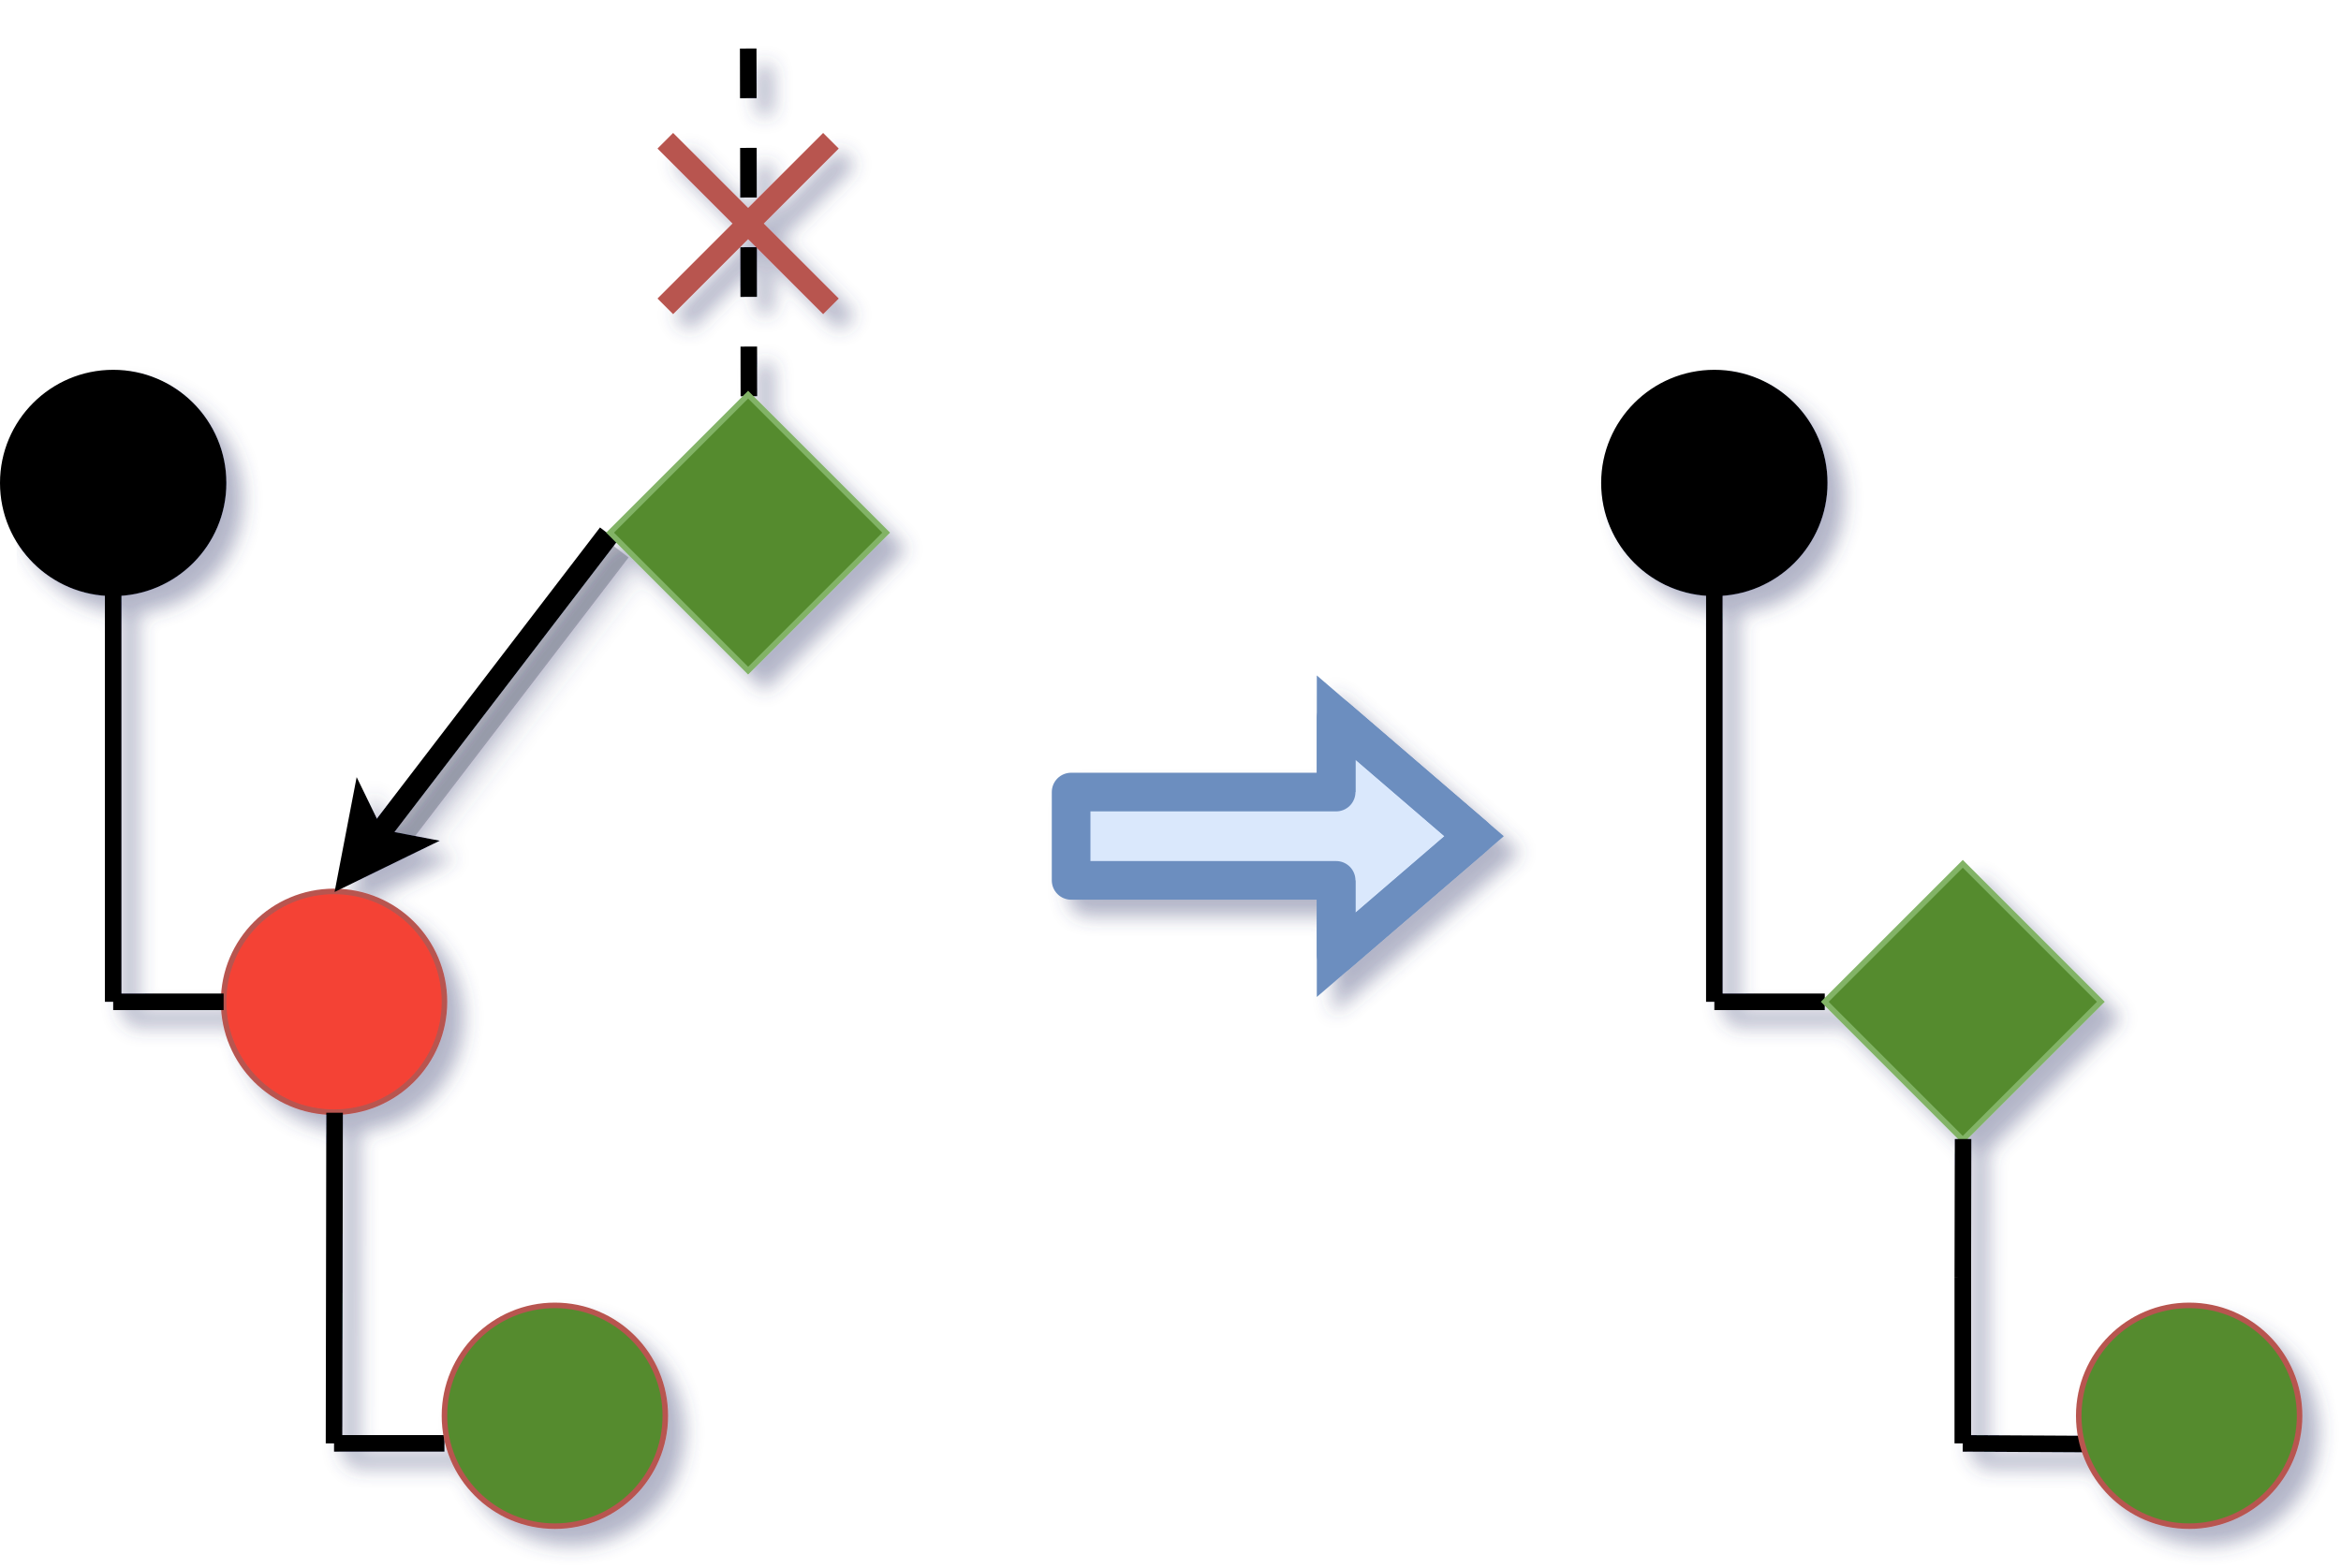
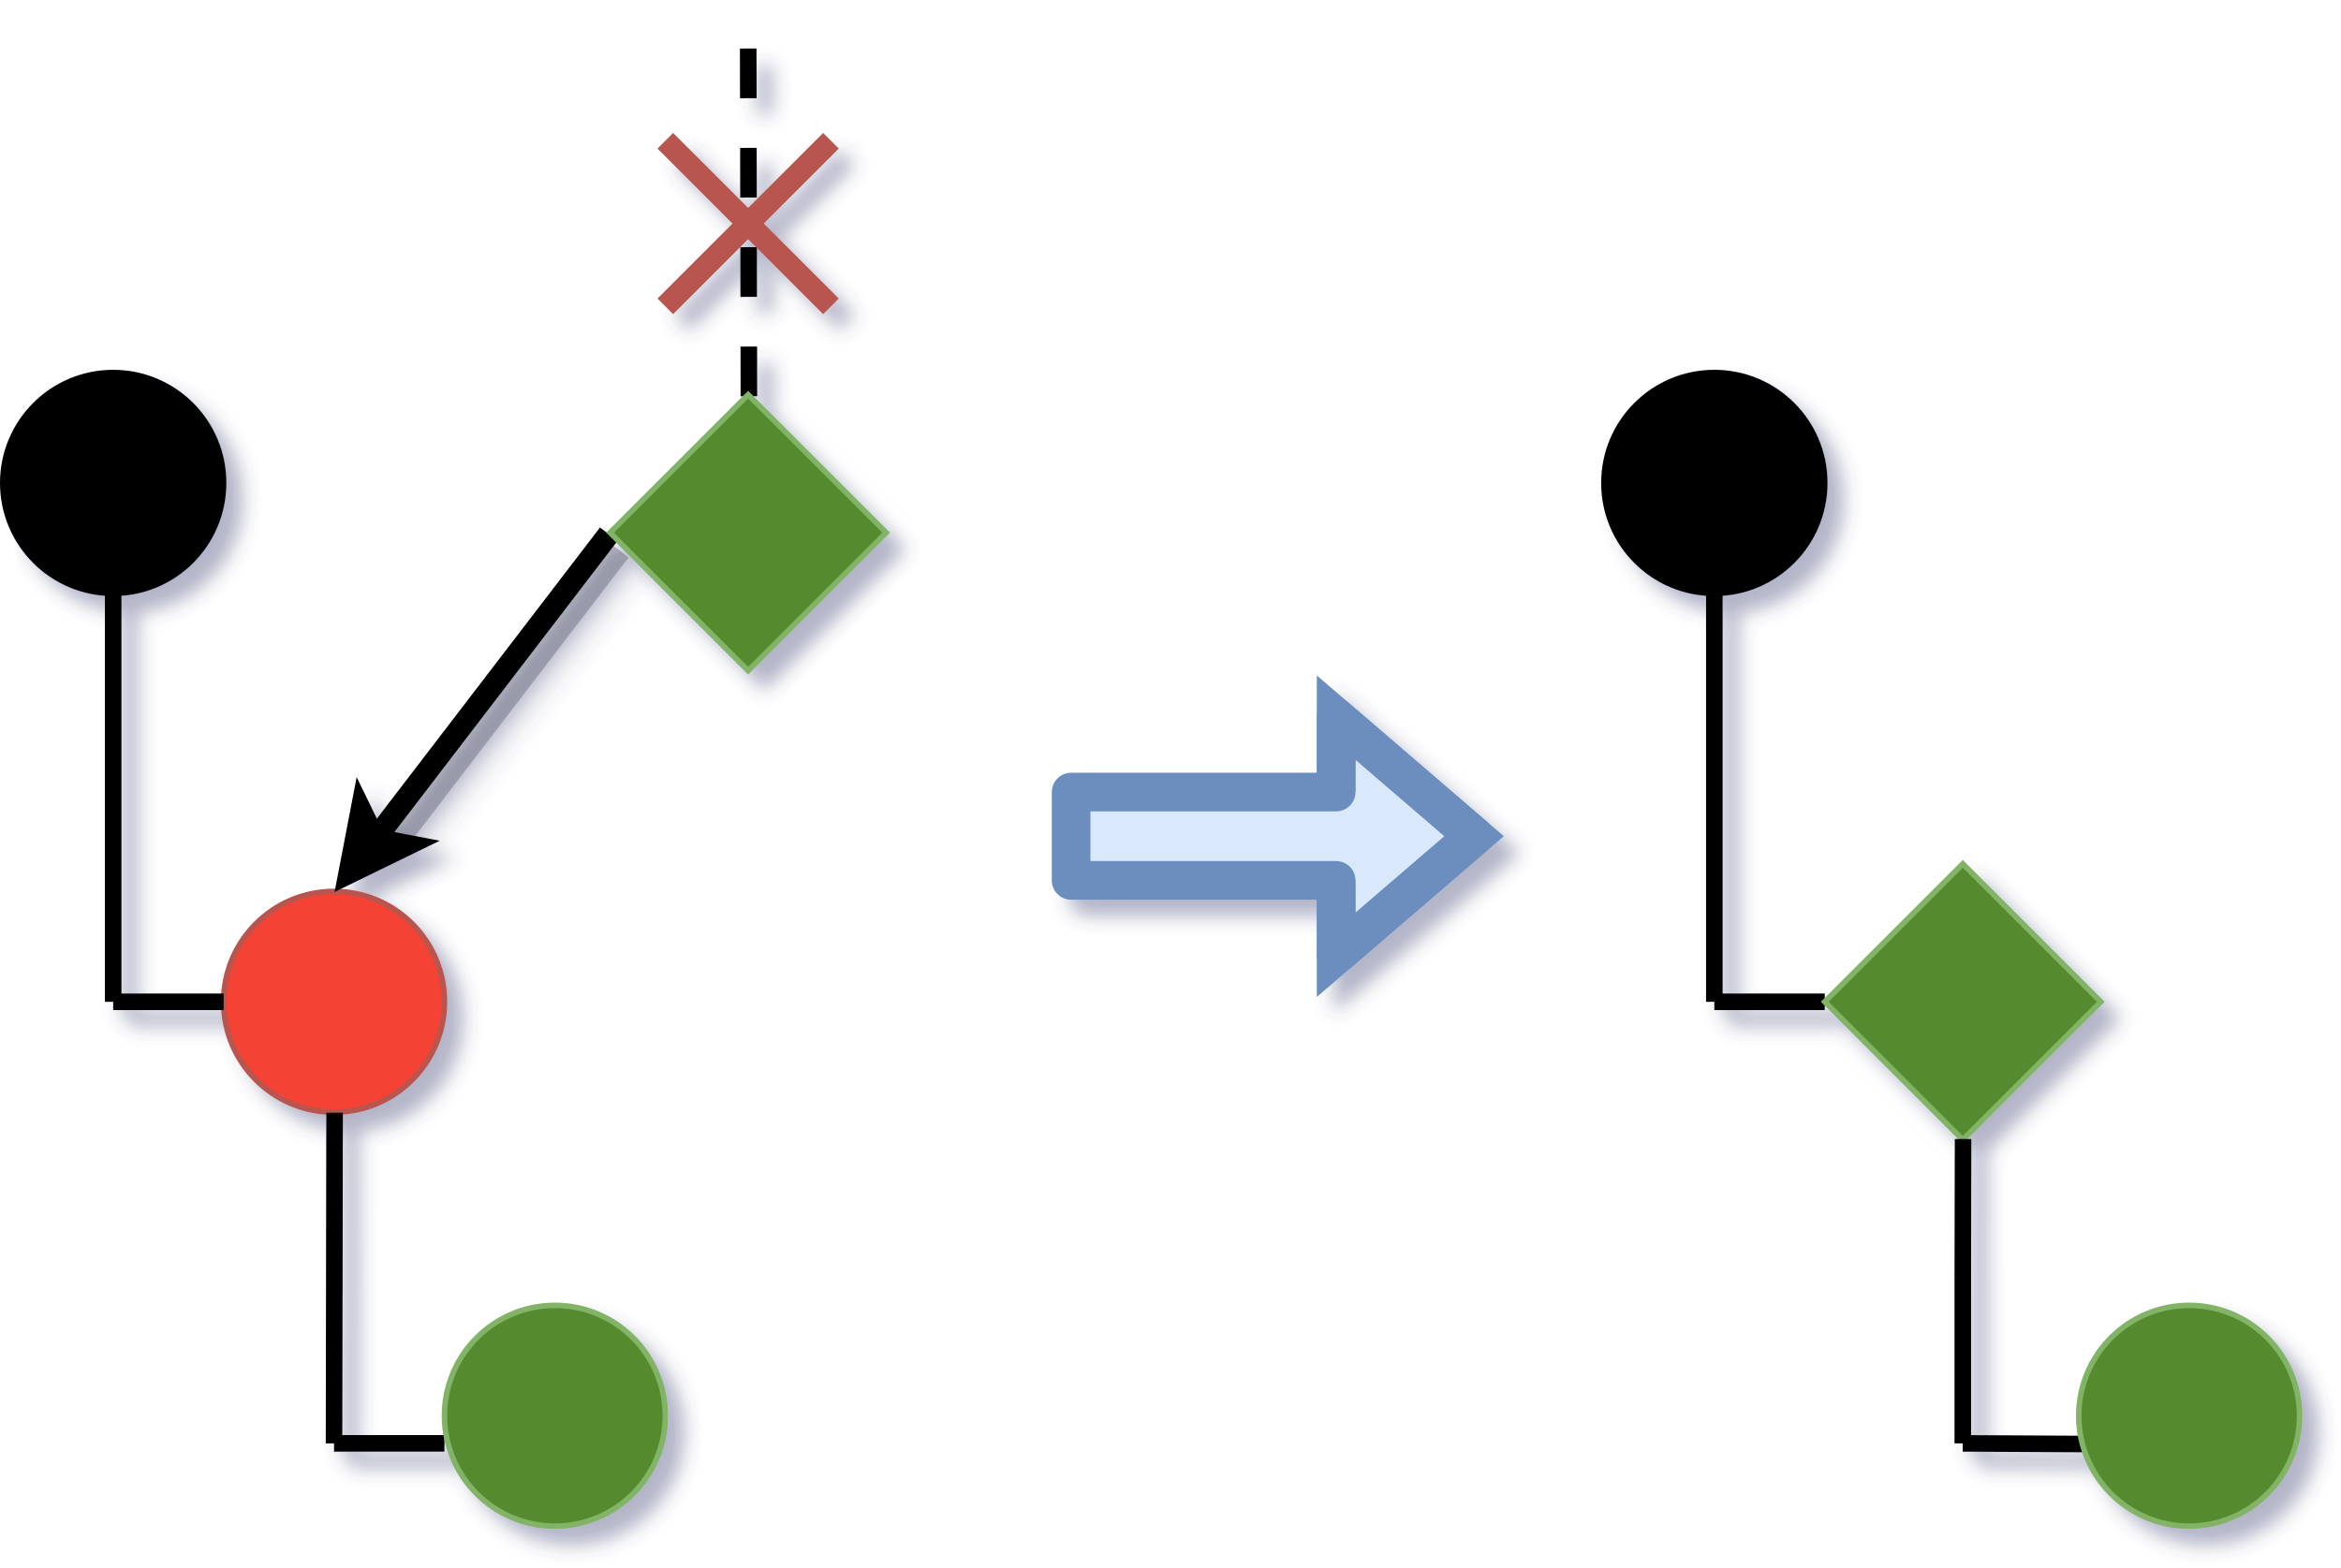
<svg xmlns="http://www.w3.org/2000/svg" width="424" height="284" version="1.1" content="&lt;mxfile userAgent=&quot;Mozilla/5.0 (Windows NT 10.0; Win64; x64) AppleWebKit/537.36 (KHTML, like Gecko) Chrome/64.0.328.140 Safari/537.36&quot; version=&quot;8.1.8&quot; editor=&quot;www.draw.io&quot; type=&quot;device&quot;&gt;&lt;diagram&gt;7VrBcpswEP0aXz0ICZCPdZq2h3amMzm0PcogDA1GHpBju19fAZJBggSCsSeexAcGrWAR7+2udhfP4N3m8DUj2+gHC2gys63gMIOfZ7a9wFAcC8GxErhACtZZHFQiUAse4n9UCi0p3cUBzbULOWMJj7e60GdpSn2uyUiWsb1+WcgS/albsqYtwYNPkrb0VxzwqJJi26vl32i8jtSTgbuoZlbEf1xnbJfK581sGJa/anpDlC75onlEArZviOD9DN5ljPHqbHO4o0kBrYKtuu/LM7OndWc05UNusKsbnkiyo2rF5br4UWEhbhCwi8FyH8WcPmyJX8zsBfFCFvFNIkZAnJJ8W3ERxgcq9C/DOEnuWMKyUhEMEYLQFfKcZ+yRNmZW2EGOJWbkamjG6eHZNwInnIT5UbahPDuKS+QNnkRWWR6S433NoxJFDQqVjEjLWZ8U1+iJEwlgN5jwimBa5W8ayKAOmYPcq0GGBkCWBp8KlxajlKVUh6kyJeWj8IQHDVoO3otG43WdjtdVsowmhMdPuvouDOQTfrJYPPgEtmPYp2ugmLNd5lN5U9NzDT2mnZt6OMnWlLf0lIScXnoQR84HRyM5MvQ4+GIcuWdyRA8x/y3OrbkjR39ey14FiratvBlCAZiI0YWuxzNj4HSMemcy+tZ9zKTEs9A4SnoVTccJfneRsM/eR5N0OcdZjCEpIHlUpFklTb1x0bpJLoHrzAGysePJo745Oda8MYfskUS7jqYWXW7PUyY12h3N+gT71PdfrE900tEtkG7mIHBsmMWGosuFWQA+iO0n1uRjNLGmhVyQWPtVxPoJyfPYNyJyKh7XCMnFUMXkU7Ruxurysja/p87LC8mSltLK6r5C442muVAPvqLgmDdD+mKchRiWhi+3d4ObbaHYhhNdsYcC3l8TBSId7tH1HHR7FE1o2++vjzIdTYaiC3ZSwJBWym21xFvFlzLFawSnAX0MsRVvi9MwoQdp/su+NMAAMiAUh50pnutjugrFjM82hZKO4s27AVeyjQ3GhWNdyepR9IwrCTbIsXHZtrggf2HBZhMVal+ixEmlcbSf4rZbCvYe5JBlPGJrlpLkvpYuyy9zZZ1vGRbRVfMbFX+deZp5p5ZL/qWcH+UnTbLjTIjqxXxnbNsZzlHbpl0UhgEZlp2CjuxUyQbY8GDjHOz2A7owWcQ2q13eH0UNXBwHL+2wy9exvYKuO1FGZ2YGsB00X/L3c9BTvj6+na9MFWim2lEK3UQagfWyxgNjYx925hbyXLBQR51ijJrlEjQWOl2OYZ/b4Ghz+ExwKhm/OX7HdpkR6Oxh1mq7+p+j971zDMCe3ADeDcm90WBCPx3QjnjbuxgwCyfF5jV2sSF9iduqpJDlGrZ3sUpKDOu/gVW2W//VDt7/Bw==&lt;/diagram&gt;&lt;/mxfile&gt;">
  <defs>
    <filter id="dropShadow">
      <feGaussianBlur in="SourceAlpha" stdDeviation="1.7" result="blur" />
      <feOffset in="blur" dx="3" dy="3" result="offsetBlur" />
      <feFlood flood-color="#3D4574" flood-opacity="0.4" result="offsetColor" />
      <feComposite in="offsetColor" in2="offsetBlur" operator="in" result="offsetBlur" />
      <feBlend in="SourceGraphic" in2="offsetBlur" />
    </filter>
  </defs>
  <g transform="translate(0.5,0.5)" filter="url(#dropShadow)">
    <ellipse cx="60" cy="181" rx="20" ry="20" fill="#f44336" stroke="#b85450" pointer-events="none" />
    <ellipse cx="20" cy="87" rx="20" ry="20" fill="#000000" stroke="#000000" pointer-events="none" />
    <path d="M 20 181 L 40 181" fill="none" stroke="#000000" stroke-width="3" stroke-miterlimit="10" pointer-events="none" />
    <path d="M 20 181 L 20 101" fill="none" stroke="#000000" stroke-width="3" stroke-miterlimit="10" pointer-events="none" />
    <path d="M 60.1 201.1 L 60 261" fill="none" stroke="#000000" stroke-width="3" stroke-miterlimit="10" pointer-events="none" />
    <path d="M 80 225 L 80 225" fill="none" stroke="#000000" stroke-miterlimit="10" pointer-events="none" />
    <path d="M 60 261 L 80 261" fill="none" stroke="#000000" stroke-width="3" stroke-miterlimit="10" pointer-events="none" />
    <path d="M 135.14 71.29 L 135 1" fill="none" stroke="#000000" stroke-width="3" stroke-miterlimit="10" stroke-dasharray="9 9" pointer-events="none" />
    <path d="M 120 55 L 150 25" fill="none" stroke="#b85450" stroke-width="4" stroke-miterlimit="10" pointer-events="none" />
    <path d="M 150 55 L 120 25" fill="none" stroke="#b85450" stroke-width="4" stroke-miterlimit="10" pointer-events="none" />
    <path d="M 109.76 96.28 L 67.38 151.6" fill="none" stroke="#000000" stroke-width="4" stroke-miterlimit="10" transform="translate(2,3)" opacity="0.25" />
    <path d="M 109.76 96.28 L 67.38 151.6" fill="none" stroke="#000000" stroke-width="4" stroke-miterlimit="10" pointer-events="none" />
    <path d="M 62.82 157.55 L 64.93 146.57 L 67.38 151.6 L 72.87 152.65 Z" fill="#000000" stroke="#000000" stroke-width="4" stroke-miterlimit="10" pointer-events="none" />
    <ellipse cx="310" cy="87" rx="20" ry="20" fill="#000000" stroke="#000000" pointer-events="none" />
    <path d="M 310 181 L 330 181" fill="none" stroke="#000000" stroke-width="3" stroke-miterlimit="10" pointer-events="none" />
    <path d="M 310 181 L 310 101" fill="none" stroke="#000000" stroke-width="3" stroke-miterlimit="10" pointer-events="none" />
-     <ellipse cx="100" cy="256" rx="20" ry="20" fill="#558b2f" stroke="#b85450" pointer-events="none" />
+     <ellipse cx="100" cy="256" rx="20" ry="20" fill="#558b2f" stroke="#82b366" pointer-events="none" />
    <path d="M 193.5 159 L 193.5 143 L 220 143 L 241.5 143 L 241.5 129.5 L 266.5 151 L 241.5 172.5 L 241.5 159 L 220 159 Q 220 159 220 159 Z" fill="#dae8fc" stroke="#6c8ebf" stroke-width="7" stroke-linejoin="round" stroke-miterlimit="10" pointer-events="none" />
    <path d="M 241.5 143 L 241.5 129.5 L 266.5 151 L 241.5 172.5 L 241.5 159" fill="none" stroke="#6c8ebf" stroke-width="7" stroke-linejoin="flat" stroke-miterlimit="4" pointer-events="none" />
    <path d="M 295.97 72.83 L 295.97 72.83" fill="none" stroke="#000000" stroke-width="4" stroke-miterlimit="10" transform="translate(2,3)" opacity="0.25" />
    <path d="M 295.97 72.83 L 295.97 72.83" fill="none" stroke="#000000" stroke-width="4" stroke-miterlimit="10" pointer-events="none" />
    <path d="M 295.97 72.83 L 295.97 72.83 L 295.97 72.83 L 295.97 72.83 Z" fill="#000000" stroke="#000000" stroke-width="4" stroke-miterlimit="10" pointer-events="none" />
    <path d="M 355 156 L 380 181 L 355 206 L 330 181 Z" fill="#558b2f" stroke="#82b366" stroke-miterlimit="10" pointer-events="none" />
    <path d="M 355 231 L 355.05 205.86" fill="none" stroke="#000000" stroke-width="3" stroke-miterlimit="10" pointer-events="none" />
    <path d="M 355 261 L 380.29 261.14" fill="none" stroke="#000000" stroke-width="3" stroke-miterlimit="10" pointer-events="none" />
    <path d="M 355 261 L 355 231" fill="none" stroke="#000000" stroke-width="3" stroke-miterlimit="10" pointer-events="none" />
    <path d="M 135 71 L 160 96 L 135 121 L 110 96 Z" fill="#558b2f" stroke="#82b366" stroke-miterlimit="10" pointer-events="none" />
-     <ellipse cx="396" cy="256" rx="20" ry="20" fill="#558b2f" stroke="#b85450" pointer-events="none" />
+     <ellipse cx="396" cy="256" rx="20" ry="20" fill="#558b2f" stroke="#82b366" pointer-events="none" />
  </g>
</svg>
